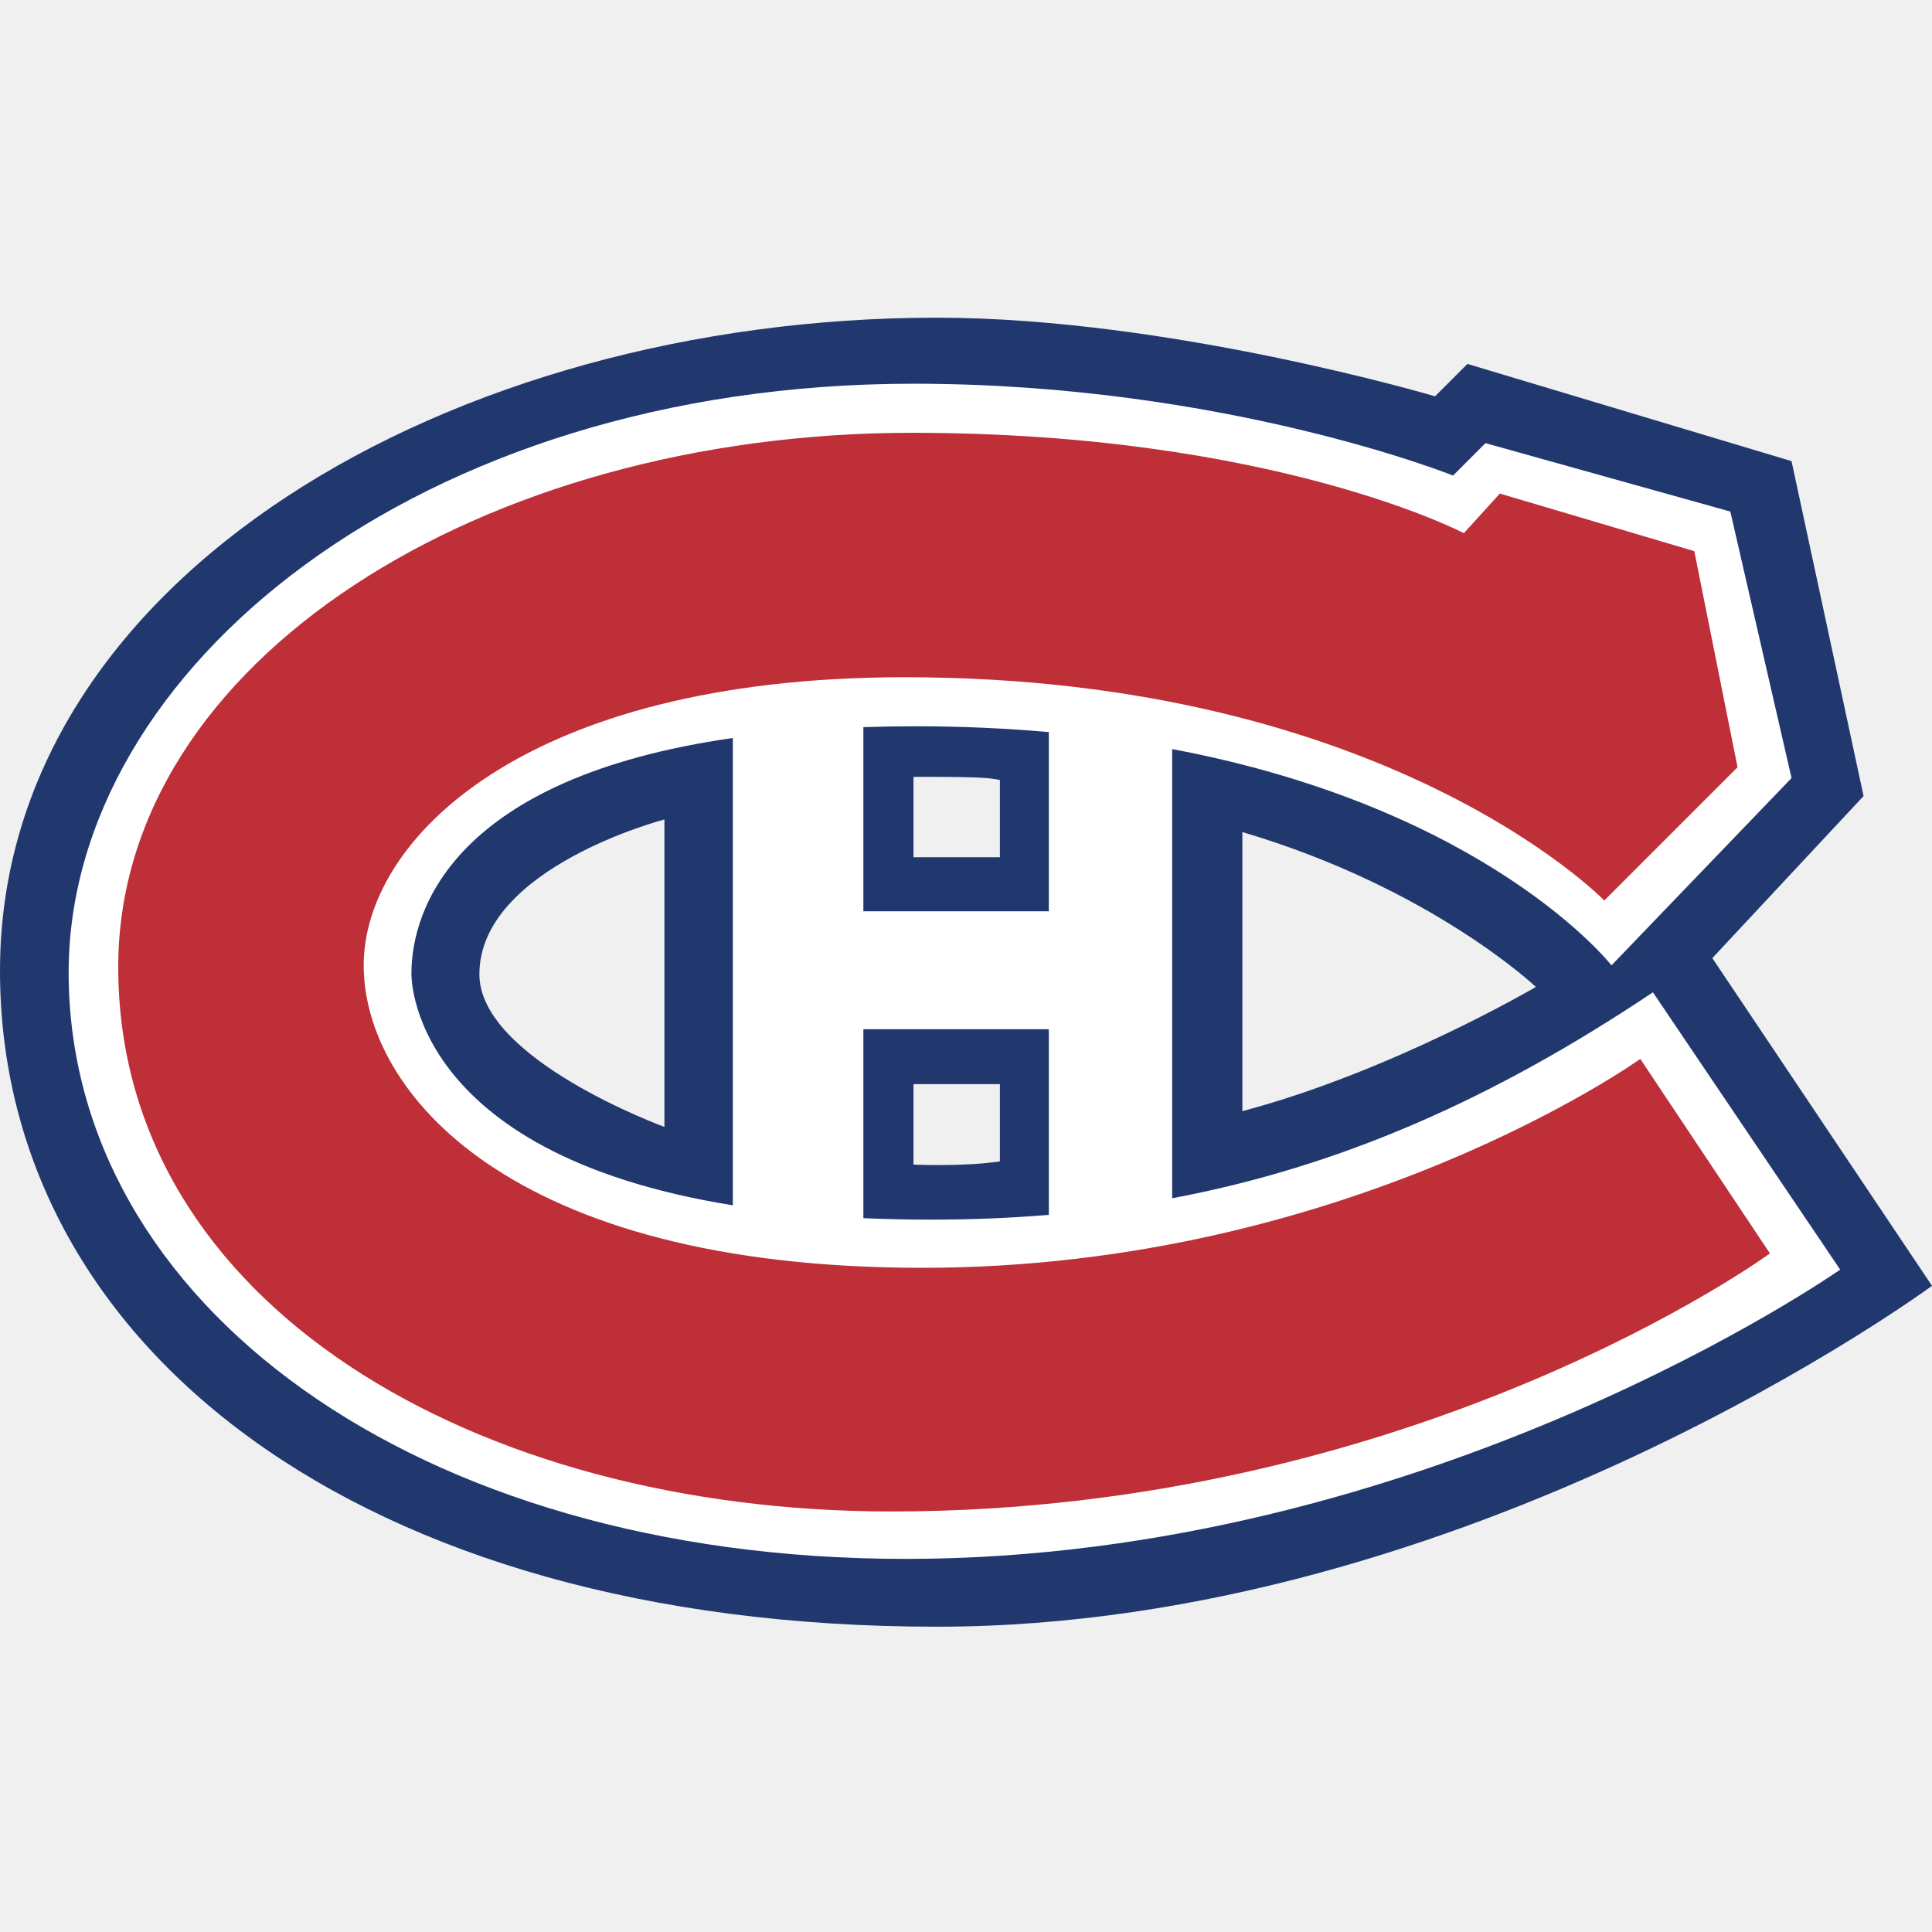
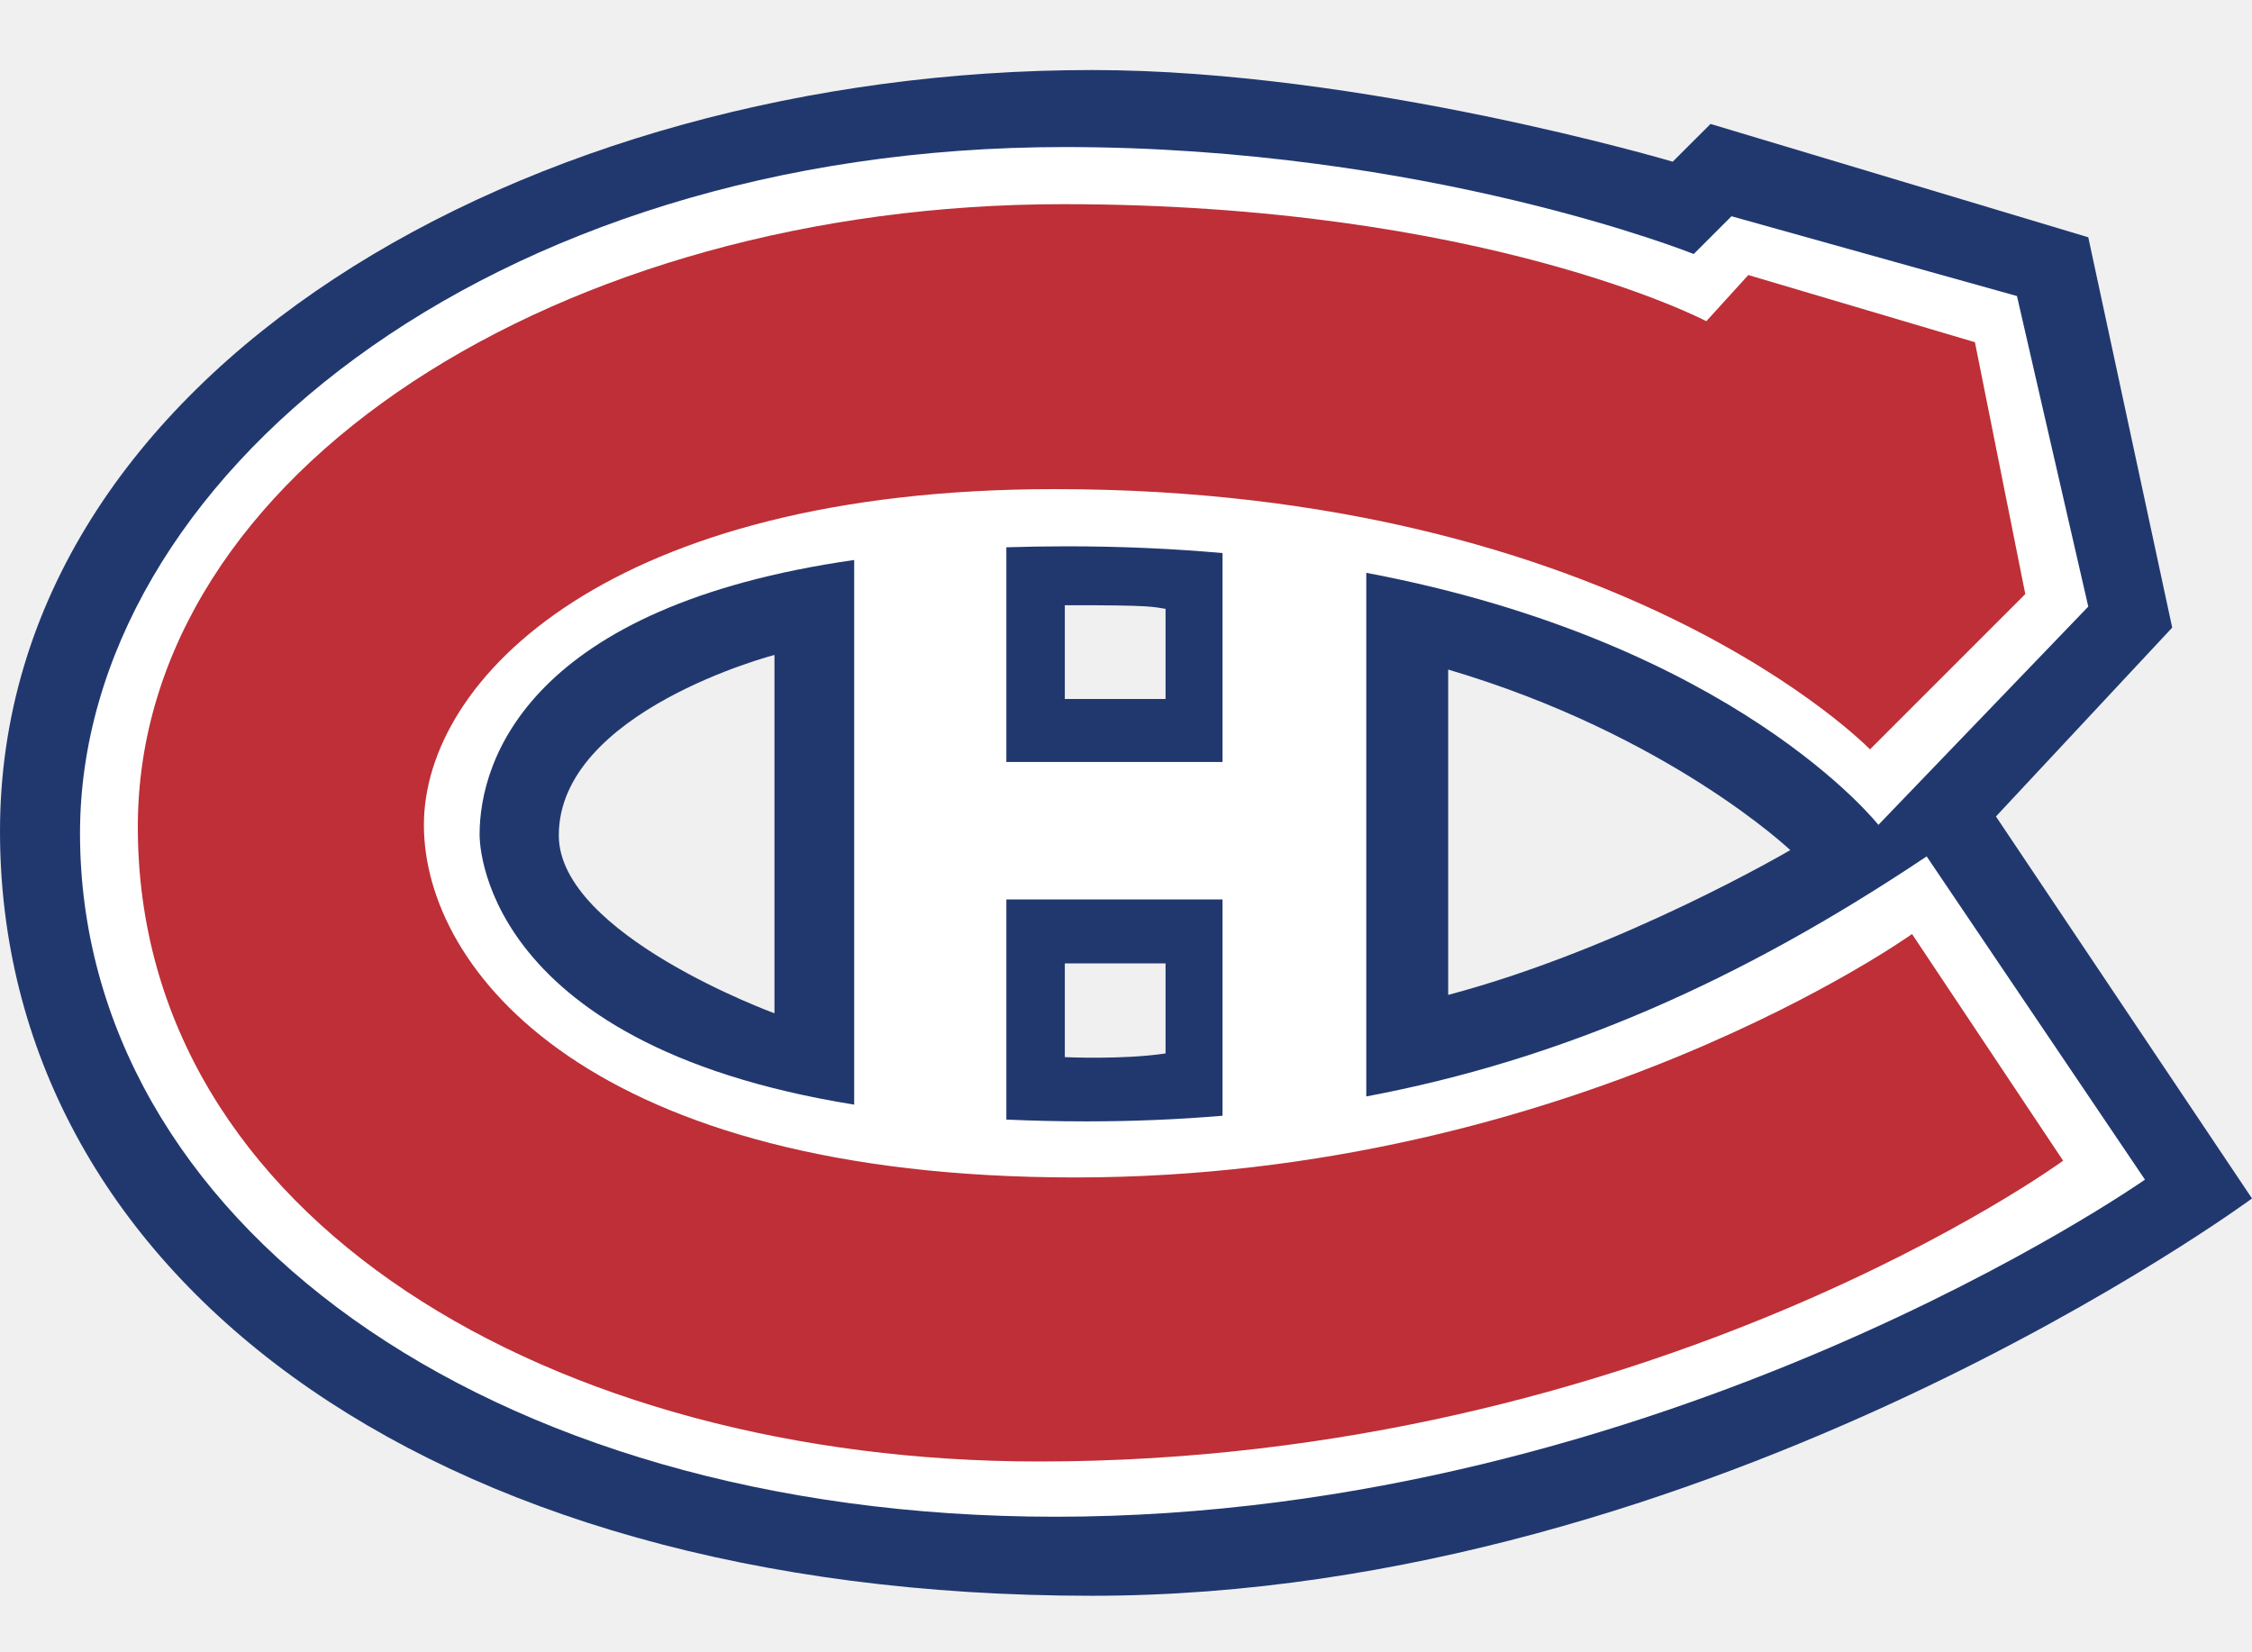
- <svg xmlns="http://www.w3.org/2000/svg" width="60px" height="60px" viewBox="0 0 60 60" version="1.1">
+ <svg xmlns="http://www.w3.org/2000/svg" width="30px" height="22px" viewBox="0 0 30 22" version="1.1">
  <defs />
  <g id="Page-1" stroke="none" stroke-width="1" fill="none" fill-rule="evenodd">
-     <g id="Artboard">
-       <g id="canadiens" transform="translate(0, 9.6)">
-         <g id="Group">
-           <path d="M53.178,20.155 L57.875,15.122 L55.638,4.721 L45.573,1.702 L44.567,2.708 C44.567,2.708 36.328,0.266 29.096,0.266 C14.035,0.267 0,8.338 0,20.546 C0,32.159 11.117,40.919 29.096,40.919 C45.648,40.919 60,30.332 60,30.332 L53.178,20.155 L53.178,20.155 Z M20.634,25.397 C20.634,25.397 14.888,23.3 14.888,20.658 C14.888,17.345 20.634,15.849 20.634,15.849 L20.634,25.397 L20.634,25.397 Z M31.053,26.468 C29.898,26.64 28.369,26.567 28.369,26.567 L28.369,24.069 L31.053,24.069 L31.053,26.468 L31.053,26.468 Z M31.053,17.023 L28.369,17.023 L28.369,14.526 C30.764,14.52 30.721,14.574 31.053,14.623 L31.053,17.023 L31.053,17.023 Z M38.583,24.908 L38.583,16.241 C44.455,17.974 47.698,21.05 47.698,21.05 C47.698,21.05 43.225,23.678 38.583,24.908 L38.583,24.908 Z" id="Shape" fill="#21386F" />
-           <path d="M51.333,21.217 C46.345,24.555 41.594,26.636 36.403,27.613 L36.403,13.663 C46.237,15.517 50.047,20.379 50.047,20.379 L55.638,14.563 L53.737,6.287 L46.132,4.162 L45.126,5.169 C45.126,5.169 38.024,2.317 28.365,2.317 C12.973,2.317 2.132,11.208 2.132,20.602 C2.132,30.835 12.861,38.813 28.118,38.813 C44.343,38.813 57.148,29.829 57.148,29.829 L51.333,21.217 L51.333,21.217 Z M28.42,12.955 C29.89,12.955 31.272,13.02 32.572,13.136 L32.572,18.701 L26.813,18.701 L26.813,12.982 C27.33,12.965 27.865,12.955 28.42,12.955 L28.42,12.955 Z M12.777,20.63 C12.777,18.629 14.126,14.556 22.759,13.319 L22.759,27.832 C12.617,26.201 12.777,20.63 12.777,20.63 L12.777,20.63 Z M26.813,28.231 L26.813,22.364 L32.572,22.364 L32.572,28.128 C31.391,28.227 30.182,28.277 28.937,28.277 C28.195,28.277 27.488,28.261 26.813,28.231 L26.813,28.231 Z" id="Shape" fill="#FFFFFF" />
-           <path d="M45.461,6.958 L46.579,5.728 L52.618,7.517 L53.961,14.227 L49.822,18.366 C49.822,18.366 43.112,11.432 28.098,11.432 C16.272,11.432 11.295,16.478 11.295,20.379 C11.295,24.279 15.768,29.773 28.648,29.773 C41.882,29.773 50.941,23.286 50.941,23.286 L54.967,29.326 C54.967,29.326 44.007,37.34 27.679,37.34 C14.762,37.34 3.672,30.891 3.672,20.434 C3.672,10.929 14.986,3.841 28.322,3.841 C39.534,3.841 45.461,6.958 45.461,6.958 L45.461,6.958 Z" id="Shape" fill="#BE2F37" />
+     <g id="Artboard-Copy" transform="translate(0, -4)">
+       <g id="canadiens" transform="translate(0, 4.5)">
+         <g id="Page-1">
+           <g id="Artboard">
+             <g id="canadiens" transform="translate(0, 0.3)">
+               <g id="Group">
+                 <path d="M26.589,10.077 L28.937,7.561 L27.819,2.361 L22.787,0.851 L22.283,1.354 C22.283,1.354 18.164,0.133 14.548,0.133 C7.018,0.133 0,4.169 0,10.273 C0,16.079 5.558,20.459 14.548,20.459 C22.824,20.459 30,15.166 30,15.166 L26.589,10.077 L26.589,10.077 L26.589,10.077 Z M10.317,12.699 C10.317,12.699 7.444,11.65 7.444,10.329 C7.444,8.673 10.317,7.925 10.317,7.925 L10.317,12.699 L10.317,12.699 L10.317,12.699 Z M15.527,13.234 C14.949,13.32 14.185,13.283 14.185,13.283 L14.185,12.034 L15.527,12.034 L15.527,13.234 L15.527,13.234 L15.527,13.234 Z M15.527,8.512 L14.185,8.512 L14.185,7.263 C15.382,7.26 15.36,7.287 15.527,7.311 L15.527,8.512 L15.527,8.512 L15.527,8.512 Z M19.292,12.454 L19.292,8.12 C22.227,8.987 23.849,10.525 23.849,10.525 C23.849,10.525 21.612,11.839 19.292,12.454 L19.292,12.454 L19.292,12.454 Z" id="Shape" fill="#21386F" />
+                 <path d="M25.666,10.609 C23.172,12.278 20.797,13.318 18.201,13.807 L18.201,6.831 C23.118,7.759 25.023,10.189 25.023,10.189 L27.819,7.281 L26.869,3.144 L23.066,2.081 L22.563,2.584 C22.563,2.584 19.012,1.159 14.182,1.159 C6.487,1.159 1.066,5.604 1.066,10.301 C1.066,15.418 6.431,19.406 14.059,19.406 C22.172,19.406 28.574,14.915 28.574,14.915 L25.666,10.609 L25.666,10.609 L25.666,10.609 Z M14.21,6.478 C14.945,6.478 15.636,6.51 16.286,6.568 L16.286,9.351 L13.406,9.351 L13.406,6.491 C13.665,6.483 13.932,6.478 14.21,6.478 L14.21,6.478 L14.21,6.478 Z M6.389,10.315 C6.389,9.314 7.063,7.278 11.379,6.66 L11.379,13.916 C6.308,13.1 6.389,10.315 6.389,10.315 L6.389,10.315 L6.389,10.315 Z M13.406,14.115 L13.406,11.182 L16.286,11.182 L16.286,14.064 C15.695,14.114 15.091,14.139 14.469,14.139 C14.098,14.139 13.744,14.13 13.406,14.115 L13.406,14.115 L13.406,14.115 Z" id="Shape" fill="#FFFFFF" />
+                 <path d="M22.731,3.479 L23.29,2.864 L26.309,3.759 L26.98,7.114 L24.911,9.183 C24.911,9.183 21.556,5.716 14.049,5.716 C8.136,5.716 5.647,8.239 5.647,10.189 C5.647,12.139 7.884,14.886 14.324,14.886 C20.941,14.886 25.471,11.643 25.471,11.643 L27.484,14.663 C27.484,14.663 22.004,18.67 13.84,18.67 C7.381,18.67 1.836,15.446 1.836,10.217 C1.836,5.464 7.493,1.92 14.161,1.92 C19.767,1.92 22.731,3.479 22.731,3.479 L22.731,3.479 L22.731,3.479 Z" id="Shape" fill="#BE2F37" />
+               </g>
+             </g>
+           </g>
        </g>
      </g>
    </g>
  </g>
</svg>
